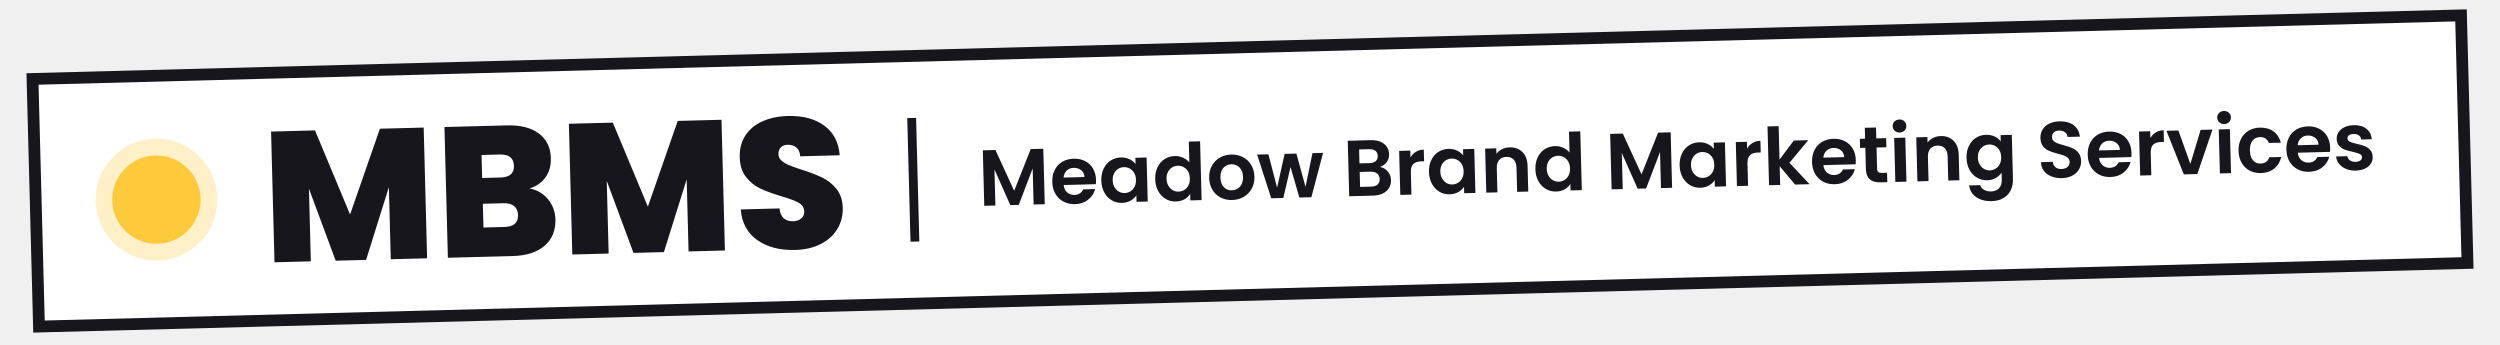
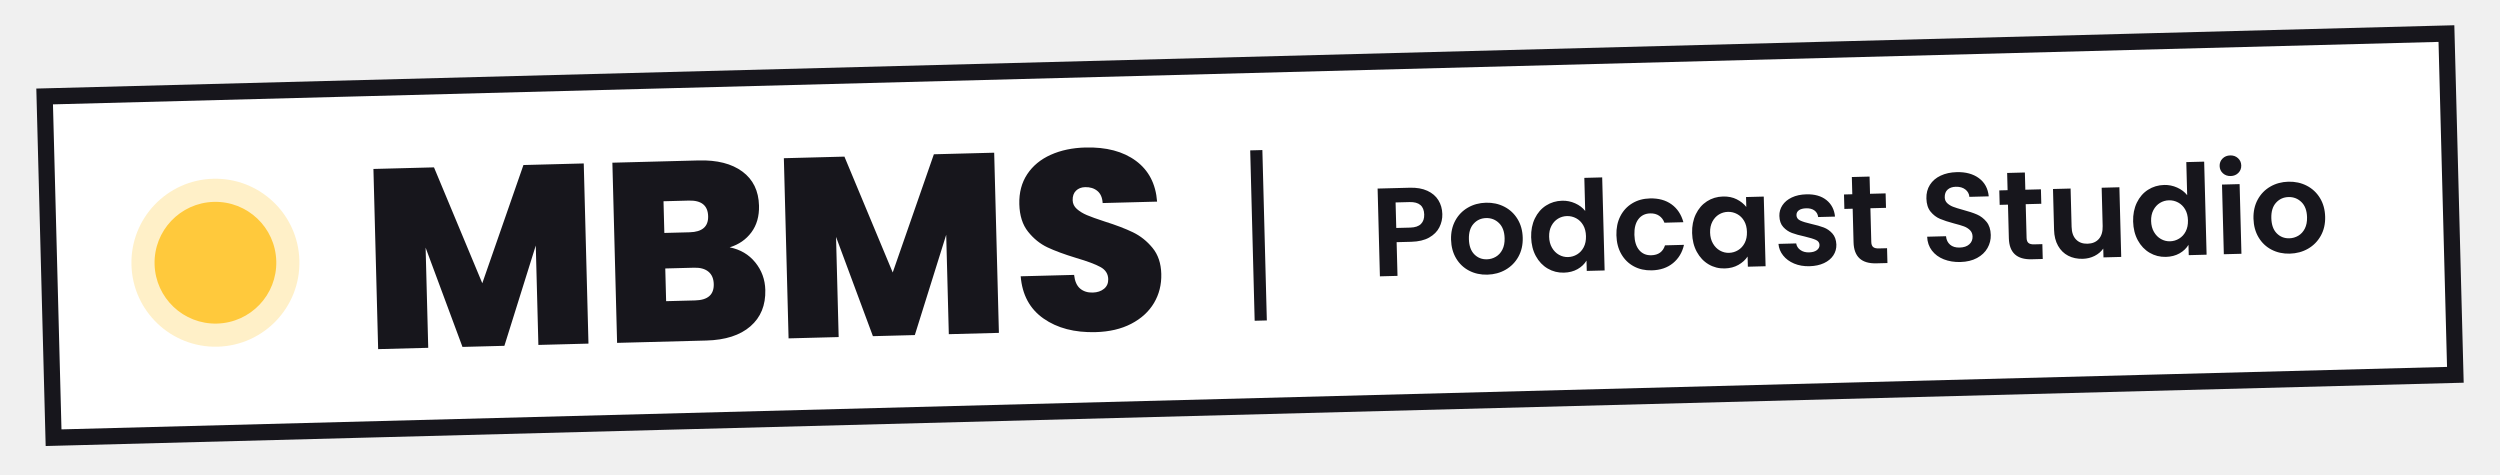
- <svg xmlns="http://www.w3.org/2000/svg" viewBox="0 0 849.07 117" width="849" height="117">
-   <g transform="rotate(-1.5 424.54 58.06)">
-     <rect x="12" y="16" width="825.07" height="84.12" fill="#ffffff" stroke="#17161c" stroke-width="4" />
+ <svg xmlns="http://www.w3.org/2000/svg" viewBox="0 0 616.08 117" width="616" height="117">
+   <g transform="rotate(-1.5 308.04 58.06)">
+     <rect x="12" y="16" width="592.08" height="84.12" fill="#ffffff" stroke="#17161c" stroke-width="4" />
    <circle cx="53" cy="58.06" r="20.7" fill="#FFC93C" fill-opacity=".28" />
    <circle cx="53" cy="58.06" r="15" fill="#FFC93C" />
    <path fill="#17161c" d="M144.377 35.979V80.394H132.029V55.886L123.65 80.394H113.318L104.876 55.698V80.394H92.528V35.979H107.459L118.61 64.833L129.509 35.979ZM188.288 68.297Q188.288 73.968 184.382 77.18Q180.476 80.394 173.42 80.394H151.433V35.979H172.727Q179.531 35.979 183.406 39.003Q187.28 42.027 187.28 47.508Q187.28 51.413 185.233 54.028Q183.185 56.642 179.783 57.588Q183.689 58.47 185.988 61.462Q188.288 64.454 188.288 68.297ZM163.781 53.619H170.018Q174.68 53.619 174.68 49.776Q174.68 45.806 170.018 45.806H163.781ZM175.625 66.534Q175.625 64.517 174.397 63.447Q173.168 62.376 170.9 62.376H163.781V70.44H170.963Q175.625 70.44 175.625 66.534ZM245.555 35.979V80.394H233.207V55.886L224.828 80.394H214.496L206.054 55.698V80.394H193.706V35.979H208.637L219.788 64.833L230.687 35.979ZM251.288 66.597H264.455Q264.644 68.928 265.841 69.999Q267.038 71.07 268.928 71.07Q270.629 71.07 271.731 70.219Q272.834 69.368 272.834 67.856Q272.834 65.904 271.007 64.833Q269.18 63.761 265.085 62.439Q260.738 60.99 258.06 59.635Q255.383 58.281 253.399 55.666Q251.414 53.052 251.414 48.831Q251.414 44.547 253.556 41.491Q255.698 38.436 259.478 36.861Q263.258 35.286 268.046 35.286Q275.795 35.286 280.425 38.908Q285.056 42.531 285.371 49.083H271.952Q271.889 47.067 270.724 46.059Q269.558 45.05 267.731 45.05Q266.345 45.05 265.463 45.87Q264.581 46.689 264.581 48.201Q264.581 49.461 265.558 50.374Q266.534 51.288 267.983 51.949Q269.432 52.611 272.267 53.619Q276.488 55.068 279.228 56.485Q281.969 57.903 283.953 60.454Q285.938 63.005 285.938 66.912Q285.938 70.88 283.953 74.031Q281.969 77.181 278.221 79.008Q274.472 80.835 269.369 80.835Q261.62 80.835 256.643 77.149Q251.666 73.464 251.288 66.597Z" />
    <rect x="308.64" y="37.06" width="3" height="42" fill="#17161c" />
-     <path fill="#17161c" d="M354.553 48.677V67.523H350.773V55.266L345.724 67.523H342.862L337.786 55.266V67.523H334.006V48.677H338.299L344.293 62.691L350.287 48.677ZM372.076 61.178H361.141Q361.276 62.798 362.275 63.716Q363.274 64.635 364.732 64.635Q366.838 64.635 367.729 62.825H371.806Q371.158 64.986 369.322 66.376Q367.486 67.766 364.813 67.766Q362.653 67.766 360.939 66.808Q359.224 65.849 358.266 64.094Q357.307 62.34 357.307 60.044Q357.307 57.722 358.252 55.968Q359.197 54.212 360.898 53.267Q362.599 52.322 364.813 52.322Q366.946 52.322 368.634 53.24Q370.321 54.158 371.253 55.846Q372.184 57.533 372.184 59.721Q372.184 60.53 372.076 61.178ZM368.269 58.641Q368.242 57.182 367.216 56.305Q366.19 55.427 364.705 55.427Q363.301 55.427 362.343 56.278Q361.384 57.129 361.168 58.641ZM380.797 52.322Q382.471 52.322 383.727 52.998Q384.982 53.672 385.738 54.698V52.566H389.545V67.523H385.738V65.337Q385.009 66.389 383.727 67.078Q382.444 67.766 380.77 67.766Q378.88 67.766 377.328 66.794Q375.775 65.823 374.871 64.054Q373.966 62.285 373.966 59.99Q373.966 57.722 374.871 55.968Q375.775 54.212 377.328 53.267Q378.88 52.322 380.797 52.322ZM381.769 55.644Q380.716 55.644 379.825 56.157Q378.934 56.669 378.381 57.655Q377.827 58.641 377.827 59.99Q377.827 61.34 378.381 62.353Q378.934 63.365 379.839 63.905Q380.743 64.445 381.769 64.445Q382.822 64.445 383.74 63.919Q384.658 63.392 385.198 62.407Q385.738 61.421 385.738 60.044Q385.738 58.667 385.198 57.682Q384.658 56.697 383.74 56.17Q382.822 55.644 381.769 55.644ZM399.13 52.322Q400.588 52.322 401.911 52.957Q403.234 53.591 404.017 54.645V47.543H407.851V67.523H404.017V65.309Q403.315 66.416 402.046 67.091Q400.777 67.766 399.103 67.766Q397.213 67.766 395.647 66.794Q394.081 65.823 393.177 64.054Q392.272 62.285 392.272 59.99Q392.272 57.722 393.177 55.968Q394.081 54.212 395.647 53.267Q397.213 52.322 399.13 52.322ZM400.075 55.644Q399.022 55.644 398.131 56.157Q397.24 56.669 396.687 57.655Q396.133 58.641 396.133 59.99Q396.133 61.34 396.687 62.353Q397.24 63.365 398.144 63.905Q399.049 64.445 400.075 64.445Q401.128 64.445 402.046 63.919Q402.964 63.392 403.504 62.407Q404.044 61.421 404.044 60.044Q404.044 58.667 403.504 57.682Q402.964 56.697 402.046 56.17Q401.128 55.644 400.075 55.644ZM410.605 60.044Q410.605 57.749 411.618 55.995Q412.63 54.239 414.385 53.281Q416.14 52.322 418.3 52.322Q420.46 52.322 422.215 53.281Q423.97 54.239 424.983 55.995Q425.995 57.749 425.995 60.044Q425.995 62.34 424.956 64.094Q423.916 65.849 422.148 66.808Q420.379 67.766 418.192 67.766Q416.032 67.766 414.304 66.808Q412.576 65.849 411.591 64.094Q410.605 62.34 410.605 60.044ZM422.107 60.044Q422.107 57.911 420.986 56.764Q419.866 55.617 418.246 55.617Q416.626 55.617 415.533 56.764Q414.439 57.911 414.439 60.044Q414.439 62.177 415.505 63.325Q416.572 64.472 418.192 64.472Q419.218 64.472 420.123 63.973Q421.027 63.474 421.567 62.474Q422.107 61.475 422.107 60.044ZM449.512 52.566 445.138 67.523H441.061L438.334 57.075L435.607 67.523H431.503L427.102 52.566H430.936L433.582 63.959L436.444 52.566H440.44L443.248 63.932L445.894 52.566ZM472.327 62.42Q472.327 63.932 471.584 65.08Q470.842 66.227 469.438 66.875Q468.034 67.523 466.117 67.523H457.99V48.677H465.766Q467.683 48.677 469.073 49.298Q470.464 49.919 471.179 51.026Q471.895 52.133 471.895 53.537Q471.895 55.184 471.017 56.291Q470.14 57.398 468.682 57.858Q470.275 58.154 471.301 59.45Q472.327 60.746 472.327 62.42ZM461.77 56.453H465.226Q466.576 56.453 467.305 55.846Q468.034 55.239 468.034 54.105Q468.034 52.971 467.305 52.349Q466.576 51.728 465.226 51.728H461.77ZM468.493 61.962Q468.493 60.746 467.683 60.058Q466.873 59.37 465.496 59.37H461.77V64.445H465.577Q466.954 64.445 467.724 63.797Q468.493 63.149 468.493 61.962ZM483.721 52.349V56.319H482.722Q480.94 56.319 480.036 57.156Q479.131 57.992 479.131 60.072V67.523H475.351V52.566H479.131V54.888Q479.86 53.7 481.035 53.025Q482.209 52.349 483.721 52.349ZM492.118 52.322Q493.792 52.322 495.048 52.998Q496.303 53.672 497.059 54.698V52.566H500.866V67.523H497.059V65.337Q496.33 66.389 495.048 67.078Q493.765 67.766 492.091 67.766Q490.201 67.766 488.649 66.794Q487.096 65.823 486.192 64.054Q485.287 62.285 485.287 59.99Q485.287 57.722 486.192 55.968Q487.096 54.212 488.649 53.267Q490.201 52.322 492.118 52.322ZM493.09 55.644Q492.037 55.644 491.146 56.157Q490.255 56.669 489.702 57.655Q489.148 58.641 489.148 59.99Q489.148 61.34 489.702 62.353Q490.255 63.365 491.159 63.905Q492.064 64.445 493.09 64.445Q494.143 64.445 495.061 63.919Q495.979 63.392 496.519 62.407Q497.059 61.421 497.059 60.044Q497.059 58.667 496.519 57.682Q495.979 56.697 495.061 56.17Q494.143 55.644 493.09 55.644ZM518.821 58.748V67.523H515.041V59.261Q515.041 57.48 514.15 56.521Q513.259 55.562 511.72 55.562Q510.154 55.562 509.25 56.521Q508.345 57.48 508.345 59.261V67.523H504.565V52.566H508.345V54.428Q509.101 53.456 510.275 52.903Q511.45 52.349 512.854 52.349Q515.527 52.349 517.174 54.037Q518.821 55.724 518.821 58.748ZM528.298 52.322Q529.756 52.322 531.079 52.957Q532.402 53.591 533.185 54.645V47.543H537.019V67.523H533.185V65.309Q532.483 66.416 531.214 67.091Q529.945 67.766 528.271 67.766Q526.381 67.766 524.815 66.794Q523.249 65.823 522.344 64.054Q521.44 62.285 521.44 59.99Q521.44 57.722 522.344 55.968Q523.249 54.212 524.815 53.267Q526.381 52.322 528.298 52.322ZM529.243 55.644Q528.19 55.644 527.299 56.157Q526.408 56.669 525.854 57.655Q525.301 58.641 525.301 59.99Q525.301 61.34 525.854 62.353Q526.408 63.365 527.312 63.905Q528.217 64.445 529.243 64.445Q530.296 64.445 531.214 63.919Q532.132 63.392 532.672 62.407Q533.212 61.421 533.212 60.044Q533.212 58.667 532.672 57.682Q532.132 56.697 531.214 56.17Q530.296 55.644 529.243 55.644ZM567.691 48.677V67.523H563.911V55.266L558.862 67.523H556L550.924 55.266V67.523H547.144V48.677H551.437L557.431 62.691L563.425 48.677ZM577.276 52.322Q578.95 52.322 580.206 52.998Q581.461 53.672 582.217 54.698V52.566H586.024V67.523H582.217V65.337Q581.488 66.389 580.206 67.078Q578.923 67.766 577.249 67.766Q575.359 67.766 573.807 66.794Q572.254 65.823 571.35 64.054Q570.445 62.285 570.445 59.99Q570.445 57.722 571.35 55.968Q572.254 54.212 573.807 53.267Q575.359 52.322 577.276 52.322ZM578.248 55.644Q577.195 55.644 576.304 56.157Q575.413 56.669 574.86 57.655Q574.306 58.641 574.306 59.99Q574.306 61.34 574.86 62.353Q575.413 63.365 576.318 63.905Q577.222 64.445 578.248 64.445Q579.301 64.445 580.219 63.919Q581.137 63.392 581.677 62.407Q582.217 61.421 582.217 60.044Q582.217 58.667 581.677 57.682Q581.137 56.697 580.219 56.17Q579.301 55.644 578.248 55.644ZM598.093 52.349V56.319H597.094Q595.312 56.319 594.408 57.156Q593.503 57.992 593.503 60.072V67.523H589.723V52.566H593.503V54.888Q594.232 53.7 595.407 53.025Q596.581 52.349 598.093 52.349ZM609.487 67.523 604.411 61.151V67.523H600.631V47.543H604.411V58.91L609.433 52.566H614.347L607.759 60.072L614.401 67.523ZM630.196 61.178H619.261Q619.396 62.798 620.395 63.716Q621.394 64.635 622.852 64.635Q624.958 64.635 625.849 62.825H629.926Q629.278 64.986 627.442 66.376Q625.606 67.766 622.933 67.766Q620.773 67.766 619.059 66.808Q617.344 65.849 616.386 64.094Q615.427 62.34 615.427 60.044Q615.427 57.722 616.372 55.968Q617.317 54.212 619.018 53.267Q620.719 52.322 622.933 52.322Q625.066 52.322 626.754 53.24Q628.441 54.158 629.373 55.846Q630.304 57.533 630.304 59.721Q630.304 60.53 630.196 61.178ZM626.389 58.641Q626.362 57.182 625.336 56.305Q624.31 55.427 622.825 55.427Q621.421 55.427 620.463 56.278Q619.504 57.129 619.288 58.641ZM637.459 55.67V62.907Q637.459 63.663 637.824 64.0Q638.188 64.338 639.052 64.338H640.807V67.523H638.431Q633.652 67.523 633.652 62.88V55.67H631.87V52.566H633.652V48.867H637.459V52.566H640.807V55.67ZM643.129 48.569Q643.129 47.624 643.791 46.99Q644.452 46.355 645.451 46.355Q646.45 46.355 647.111 46.99Q647.773 47.624 647.773 48.569Q647.773 49.514 647.111 50.149Q646.45 50.784 645.451 50.784Q644.452 50.784 643.791 50.149Q643.129 49.514 643.129 48.569ZM647.314 52.566V67.523H643.534V52.566ZM665.296 58.748V67.523H661.516V59.261Q661.516 57.48 660.625 56.521Q659.734 55.562 658.195 55.562Q656.629 55.562 655.725 56.521Q654.82 57.48 654.82 59.261V67.523H651.04V52.566H654.82V54.428Q655.576 53.456 656.751 52.903Q657.925 52.349 659.329 52.349Q662.002 52.349 663.649 54.037Q665.296 55.724 665.296 58.748ZM679.687 54.698V52.566H683.494V67.632Q683.494 69.71 682.657 71.344Q681.82 72.977 680.146 73.936Q678.472 74.894 676.096 74.894Q672.91 74.894 670.871 73.409Q668.833 71.924 668.563 69.359H672.316Q672.613 70.385 673.599 70.993Q674.584 71.6 675.988 71.6Q677.635 71.6 678.661 70.615Q679.687 69.629 679.687 67.632V65.309Q678.958 66.362 677.676 67.064Q676.393 67.766 674.746 67.766Q672.856 67.766 671.29 66.794Q669.724 65.823 668.82 64.054Q667.915 62.285 667.915 59.99Q667.915 57.722 668.82 55.968Q669.724 54.212 671.276 53.267Q672.829 52.322 674.746 52.322Q676.42 52.322 677.689 52.984Q678.958 53.645 679.687 54.698ZM675.718 55.644Q674.665 55.644 673.774 56.157Q672.883 56.669 672.33 57.655Q671.776 58.641 671.776 59.99Q671.776 61.34 672.33 62.353Q672.883 63.365 673.788 63.905Q674.692 64.445 675.718 64.445Q676.771 64.445 677.689 63.919Q678.607 63.392 679.147 62.407Q679.687 61.421 679.687 60.044Q679.687 58.667 679.147 57.682Q678.607 56.697 677.689 56.17Q676.771 55.644 675.718 55.644ZM693.133 62.096H697.183Q697.264 63.258 698.007 63.933Q698.749 64.608 700.045 64.608Q701.368 64.608 702.124 63.973Q702.88 63.338 702.88 62.312Q702.88 61.475 702.367 60.935Q701.854 60.395 701.085 60.085Q700.315 59.774 698.965 59.396Q697.129 58.856 695.982 58.33Q694.834 57.803 694.011 56.737Q693.187 55.67 693.187 53.889Q693.187 52.215 694.024 50.972Q694.861 49.73 696.373 49.069Q697.885 48.407 699.829 48.407Q702.745 48.407 704.568 49.825Q706.39 51.242 706.579 53.78H702.421Q702.367 52.808 701.598 52.174Q700.828 51.539 699.559 51.539Q698.452 51.539 697.791 52.106Q697.129 52.673 697.129 53.754Q697.129 54.51 697.629 55.009Q698.128 55.508 698.87 55.819Q699.613 56.13 700.963 56.535Q702.799 57.075 703.96 57.614Q705.121 58.154 705.958 59.234Q706.795 60.314 706.795 62.069Q706.795 63.581 706.012 64.877Q705.229 66.174 703.717 66.943Q702.205 67.712 700.126 67.712Q698.155 67.712 696.576 67.037Q694.996 66.362 694.078 65.094Q693.16 63.825 693.133 62.096ZM723.859 61.178H712.924Q713.059 62.798 714.058 63.716Q715.057 64.635 716.515 64.635Q718.621 64.635 719.512 62.825H723.589Q722.941 64.986 721.105 66.376Q719.269 67.766 716.596 67.766Q714.436 67.766 712.722 66.808Q711.007 65.849 710.049 64.094Q709.09 62.34 709.09 60.044Q709.09 57.722 710.035 55.968Q710.98 54.212 712.681 53.267Q714.382 52.322 716.596 52.322Q718.729 52.322 720.417 53.24Q722.104 54.158 723.036 55.846Q723.967 57.533 723.967 59.721Q723.967 60.53 723.859 61.178ZM720.052 58.641Q720.025 57.182 718.999 56.305Q717.973 55.427 716.488 55.427Q715.084 55.427 714.126 56.278Q713.167 57.129 712.951 58.641ZM735.091 52.349V56.319H734.092Q732.31 56.319 731.405 57.156Q730.501 57.992 730.501 60.072V67.523H726.721V52.566H730.501V54.888Q731.23 53.7 732.404 53.025Q733.579 52.349 735.091 52.349ZM743.866 64.04 747.646 52.566H751.669L746.134 67.523H741.544L736.036 52.566H740.086ZM753.397 48.569Q753.397 47.624 754.059 46.99Q754.72 46.355 755.719 46.355Q756.718 46.355 757.38 46.99Q758.041 47.624 758.041 48.569Q758.041 49.514 757.38 50.149Q756.718 50.784 755.719 50.784Q754.72 50.784 754.059 50.149Q753.397 49.514 753.397 48.569ZM757.582 52.566V67.523H753.802V52.566ZM767.734 52.322Q770.515 52.322 772.338 53.713Q774.16 55.103 774.781 57.614H770.704Q770.38 56.642 769.611 56.089Q768.841 55.535 767.707 55.535Q766.087 55.535 765.142 56.71Q764.197 57.885 764.197 60.044Q764.197 62.177 765.142 63.352Q766.087 64.526 767.707 64.526Q770.002 64.526 770.704 62.474H774.781Q774.16 64.904 772.324 66.335Q770.488 67.766 767.734 67.766Q765.574 67.766 763.9 66.808Q762.226 65.849 761.281 64.108Q760.336 62.367 760.336 60.044Q760.336 57.722 761.281 55.981Q762.226 54.239 763.9 53.281Q765.574 52.322 767.734 52.322ZM791.359 61.178H780.424Q780.559 62.798 781.558 63.716Q782.557 64.635 784.015 64.635Q786.121 64.635 787.012 62.825H791.089Q790.441 64.986 788.605 66.376Q786.769 67.766 784.096 67.766Q781.936 67.766 780.222 66.808Q778.507 65.849 777.549 64.094Q776.59 62.34 776.59 60.044Q776.59 57.722 777.535 55.968Q778.48 54.212 780.181 53.267Q781.882 52.322 784.096 52.322Q786.229 52.322 787.917 53.24Q789.604 54.158 790.536 55.846Q791.467 57.533 791.467 59.721Q791.467 60.53 791.359 61.178ZM787.552 58.641Q787.525 57.182 786.499 56.305Q785.473 55.427 783.988 55.427Q782.584 55.427 781.626 56.278Q780.667 57.129 780.451 58.641ZM793.411 62.798H797.218Q797.326 63.663 798.068 64.23Q798.811 64.796 799.918 64.796Q800.998 64.796 801.605 64.364Q802.213 63.932 802.213 63.258Q802.213 62.529 801.47 62.164Q800.728 61.799 799.108 61.367Q797.434 60.962 796.367 60.531Q795.301 60.099 794.531 59.207Q793.762 58.316 793.762 56.804Q793.762 55.562 794.477 54.537Q795.193 53.511 796.529 52.916Q797.866 52.322 799.675 52.322Q802.348 52.322 803.941 53.659Q805.534 54.995 805.696 57.264H802.078Q801.997 56.373 801.335 55.846Q800.674 55.319 799.567 55.319Q798.541 55.319 797.987 55.697Q797.434 56.075 797.434 56.751Q797.434 57.507 798.19 57.898Q798.946 58.289 800.539 58.694Q802.159 59.099 803.212 59.531Q804.265 59.963 805.034 60.868Q805.804 61.773 805.831 63.258Q805.831 64.553 805.115 65.579Q804.4 66.605 803.063 67.186Q801.727 67.766 799.945 67.766Q798.109 67.766 796.651 67.105Q795.193 66.444 794.342 65.309Q793.492 64.175 793.411 62.798Z" />
+     <path fill="#17161c" d="M347.746 60.617H344.119V68.925H339.779V47.288H347.746Q350.257 47.288 352.024 48.156Q353.791 49.023 354.674 50.542Q355.558 52.061 355.558 53.983Q355.558 55.719 354.736 57.239Q353.915 58.758 352.163 59.688Q350.412 60.617 347.746 60.617ZM351.094 53.983Q351.094 50.822 347.56 50.822H344.119V57.114H347.56Q349.358 57.114 350.226 56.293Q351.094 55.471 351.094 53.983ZM357.542 60.338Q357.542 57.703 358.704 55.688Q359.867 53.673 361.882 52.573Q363.897 51.472 366.377 51.472Q368.857 51.472 370.872 52.573Q372.887 53.673 374.049 55.688Q375.212 57.703 375.212 60.338Q375.212 62.974 374.019 64.989Q372.825 67.004 370.794 68.104Q368.764 69.204 366.253 69.204Q363.773 69.204 361.789 68.104Q359.805 67.004 358.673 64.989Q357.542 62.974 357.542 60.338ZM370.748 60.338Q370.748 57.889 369.462 56.572Q368.175 55.255 366.315 55.255Q364.455 55.255 363.2 56.572Q361.944 57.889 361.944 60.338Q361.944 62.788 363.168 64.105Q364.393 65.422 366.253 65.422Q367.431 65.422 368.469 64.849Q369.508 64.275 370.128 63.128Q370.748 61.981 370.748 60.338ZM385.163 51.472Q386.837 51.472 388.356 52.201Q389.875 52.929 390.774 54.139V45.986H395.176V68.925H390.774V66.383Q389.968 67.654 388.511 68.429Q387.054 69.204 385.132 69.204Q382.962 69.204 381.164 68.088Q379.366 66.972 378.327 64.942Q377.289 62.911 377.289 60.276Q377.289 57.672 378.327 55.657Q379.366 53.642 381.164 52.557Q382.962 51.472 385.163 51.472ZM386.248 55.285Q385.039 55.285 384.016 55.874Q382.993 56.463 382.357 57.595Q381.722 58.727 381.722 60.276Q381.722 61.826 382.357 62.989Q382.993 64.151 384.031 64.772Q385.07 65.391 386.248 65.391Q387.457 65.391 388.511 64.787Q389.565 64.183 390.185 63.051Q390.805 61.919 390.805 60.338Q390.805 58.758 390.185 57.626Q389.565 56.495 388.511 55.89Q387.457 55.285 386.248 55.285ZM406.801 51.472Q409.994 51.472 412.087 53.069Q414.179 54.666 414.892 57.548H410.211Q409.839 56.432 408.956 55.797Q408.072 55.162 406.77 55.162Q404.91 55.162 403.825 56.51Q402.74 57.858 402.74 60.338Q402.74 62.788 403.825 64.136Q404.91 65.484 406.77 65.484Q409.405 65.484 410.211 63.129H414.892Q414.179 65.918 412.071 67.561Q409.963 69.204 406.801 69.204Q404.321 69.204 402.399 68.104Q400.477 67.004 399.392 65.004Q398.307 63.005 398.307 60.338Q398.307 57.672 399.392 55.673Q400.477 53.673 402.399 52.573Q404.321 51.472 406.801 51.472ZM424.812 51.472Q426.734 51.472 428.175 52.248Q429.617 53.023 430.485 54.2V51.752H434.856V68.925H430.485V66.415Q429.648 67.623 428.175 68.414Q426.703 69.204 424.781 69.204Q422.611 69.204 420.828 68.088Q419.046 66.972 418.007 64.942Q416.969 62.911 416.969 60.276Q416.969 57.672 418.007 55.657Q419.046 53.642 420.828 52.557Q422.611 51.472 424.812 51.472ZM425.928 55.285Q424.719 55.285 423.696 55.874Q422.673 56.463 422.037 57.595Q421.402 58.727 421.402 60.276Q421.402 61.826 422.037 62.989Q422.673 64.151 423.711 64.772Q424.75 65.391 425.928 65.391Q427.137 65.391 428.191 64.787Q429.245 64.183 429.865 63.051Q430.485 61.919 430.485 60.338Q430.485 58.758 429.865 57.626Q429.245 56.495 428.191 55.89Q427.137 55.285 425.928 55.285ZM438.173 63.501H442.544Q442.668 64.493 443.52 65.144Q444.373 65.794 445.644 65.794Q446.884 65.794 447.582 65.298Q448.279 64.802 448.279 64.028Q448.279 63.191 447.427 62.772Q446.574 62.353 444.714 61.858Q442.792 61.392 441.567 60.897Q440.343 60.401 439.46 59.377Q438.576 58.355 438.576 56.618Q438.576 55.192 439.398 54.014Q440.219 52.837 441.754 52.154Q443.288 51.472 445.365 51.472Q448.434 51.472 450.263 53.007Q452.092 54.541 452.278 57.145H448.124Q448.031 56.123 447.272 55.518Q446.512 54.913 445.241 54.913Q444.063 54.913 443.428 55.347Q442.792 55.782 442.792 56.556Q442.792 57.425 443.66 57.874Q444.528 58.323 446.357 58.788Q448.217 59.254 449.426 59.749Q450.635 60.245 451.519 61.284Q452.402 62.322 452.433 64.028Q452.433 65.516 451.611 66.694Q450.79 67.871 449.255 68.538Q447.721 69.204 445.675 69.204Q443.567 69.204 441.893 68.445Q440.219 67.686 439.243 66.383Q438.266 65.082 438.173 63.501ZM461.051 55.316V63.624Q461.051 64.493 461.469 64.88Q461.888 65.267 462.88 65.267H464.895V68.925H462.167Q456.68 68.925 456.68 63.593V55.316H454.634V51.752H456.68V47.505H461.051V51.752H464.895V55.316ZM474.846 62.694H479.496Q479.589 64.028 480.442 64.803Q481.294 65.578 482.782 65.578Q484.301 65.578 485.169 64.849Q486.037 64.12 486.037 62.943Q486.037 61.981 485.448 61.361Q484.859 60.742 483.976 60.385Q483.092 60.029 481.542 59.594Q479.434 58.974 478.116 58.37Q476.799 57.766 475.853 56.541Q474.908 55.316 474.908 53.27Q474.908 51.349 475.869 49.922Q476.83 48.496 478.566 47.737Q480.302 46.977 482.534 46.977Q485.882 46.977 487.975 48.605Q490.067 50.233 490.284 53.147H485.51Q485.448 52.031 484.564 51.302Q483.681 50.573 482.224 50.573Q480.953 50.573 480.193 51.224Q479.434 51.876 479.434 53.115Q479.434 53.983 480.007 54.557Q480.581 55.13 481.433 55.487Q482.286 55.843 483.836 56.309Q485.944 56.928 487.277 57.549Q488.61 58.169 489.571 59.409Q490.532 60.648 490.532 62.663Q490.532 64.4 489.633 65.888Q488.734 67.376 486.998 68.259Q485.262 69.142 482.875 69.142Q480.612 69.142 478.798 68.368Q476.985 67.593 475.931 66.136Q474.877 64.678 474.846 62.694ZM499.336 55.316V63.624Q499.336 64.493 499.755 64.88Q500.173 65.267 501.165 65.267H503.18V68.925H500.452Q494.965 68.925 494.965 63.593V55.316H492.919V51.752H494.965V47.505H499.336V51.752H503.18V55.316ZM522.524 51.752V68.925H518.153V66.755Q517.316 67.871 515.967 68.507Q514.619 69.142 513.038 69.142Q511.023 69.142 509.473 68.29Q507.923 67.438 507.039 65.779Q506.156 64.12 506.156 61.826V51.752H510.496V61.206Q510.496 63.252 511.519 64.353Q512.542 65.454 514.309 65.454Q516.107 65.454 517.13 64.353Q518.153 63.252 518.153 61.206V51.752ZM533.56 51.472Q535.234 51.472 536.753 52.201Q538.272 52.929 539.171 54.139V45.986H543.573V68.925H539.171V66.383Q538.365 67.654 536.908 68.429Q535.451 69.204 533.529 69.204Q531.359 69.204 529.561 68.088Q527.763 66.972 526.725 64.942Q525.686 62.911 525.686 60.276Q525.686 57.672 526.725 55.657Q527.763 53.642 529.561 52.557Q531.359 51.472 533.56 51.472ZM534.645 55.285Q533.436 55.285 532.413 55.874Q531.39 56.463 530.755 57.595Q530.119 58.727 530.119 60.276Q530.119 61.826 530.755 62.989Q531.39 64.151 532.428 64.772Q533.467 65.391 534.645 65.391Q535.854 65.391 536.908 64.787Q537.962 64.183 538.582 63.051Q539.202 61.919 539.202 60.338Q539.202 58.758 538.582 57.626Q537.962 56.495 536.908 55.89Q535.854 55.285 534.645 55.285ZM547.355 47.163Q547.355 46.078 548.114 45.35Q548.874 44.621 550.021 44.621Q551.168 44.621 551.927 45.35Q552.687 46.078 552.687 47.163Q552.687 48.248 551.927 48.977Q551.168 49.706 550.021 49.706Q548.874 49.706 548.114 48.977Q547.355 48.248 547.355 47.163ZM552.16 51.752V68.925H547.82V51.752ZM555.353 60.338Q555.353 57.703 556.515 55.688Q557.678 53.673 559.693 52.573Q561.708 51.472 564.188 51.472Q566.668 51.472 568.683 52.573Q570.698 53.673 571.861 55.688Q573.023 57.703 573.023 60.338Q573.023 62.974 571.83 64.989Q570.636 67.004 568.605 68.104Q566.575 69.204 564.064 69.204Q561.584 69.204 559.6 68.104Q557.616 67.004 556.485 64.989Q555.353 62.974 555.353 60.338ZM568.559 60.338Q568.559 57.889 567.273 56.572Q565.986 55.255 564.126 55.255Q562.266 55.255 561.01 56.572Q559.755 57.889 559.755 60.338Q559.755 62.788 560.979 64.105Q562.204 65.422 564.064 65.422Q565.242 65.422 566.28 64.849Q567.319 64.275 567.939 63.128Q568.559 61.981 568.559 60.338Z" />
  </g>
</svg>
